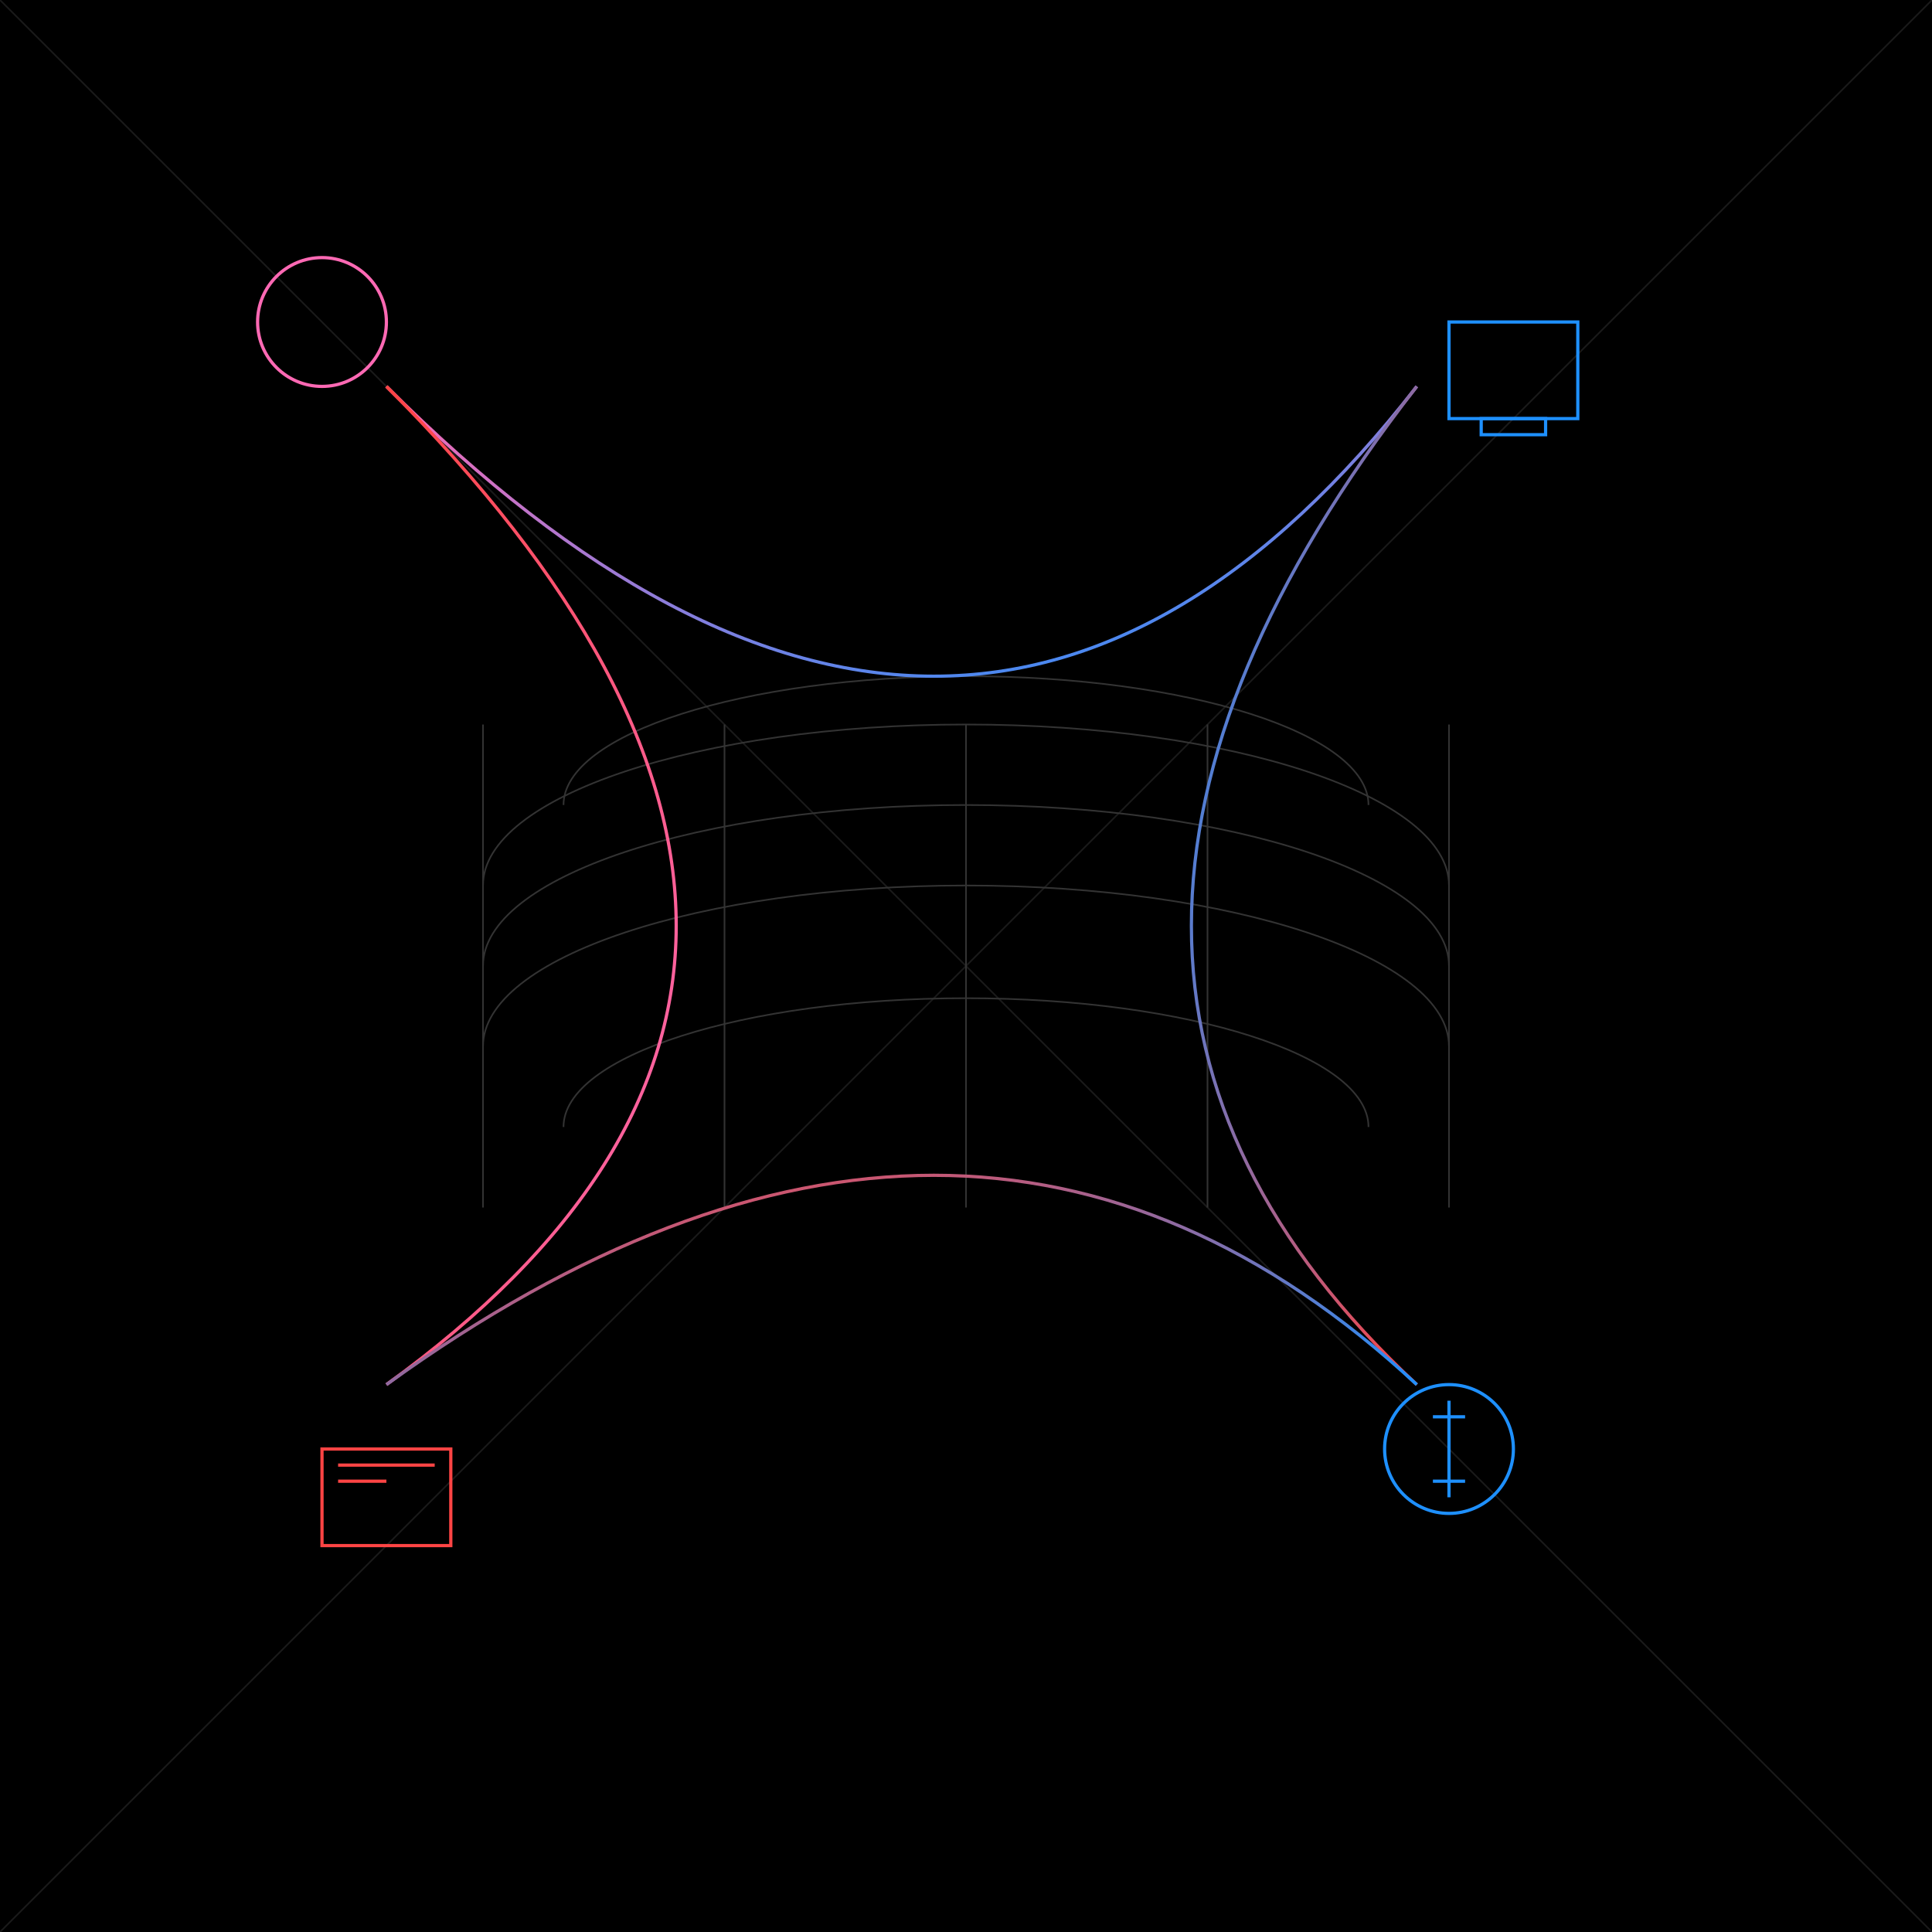
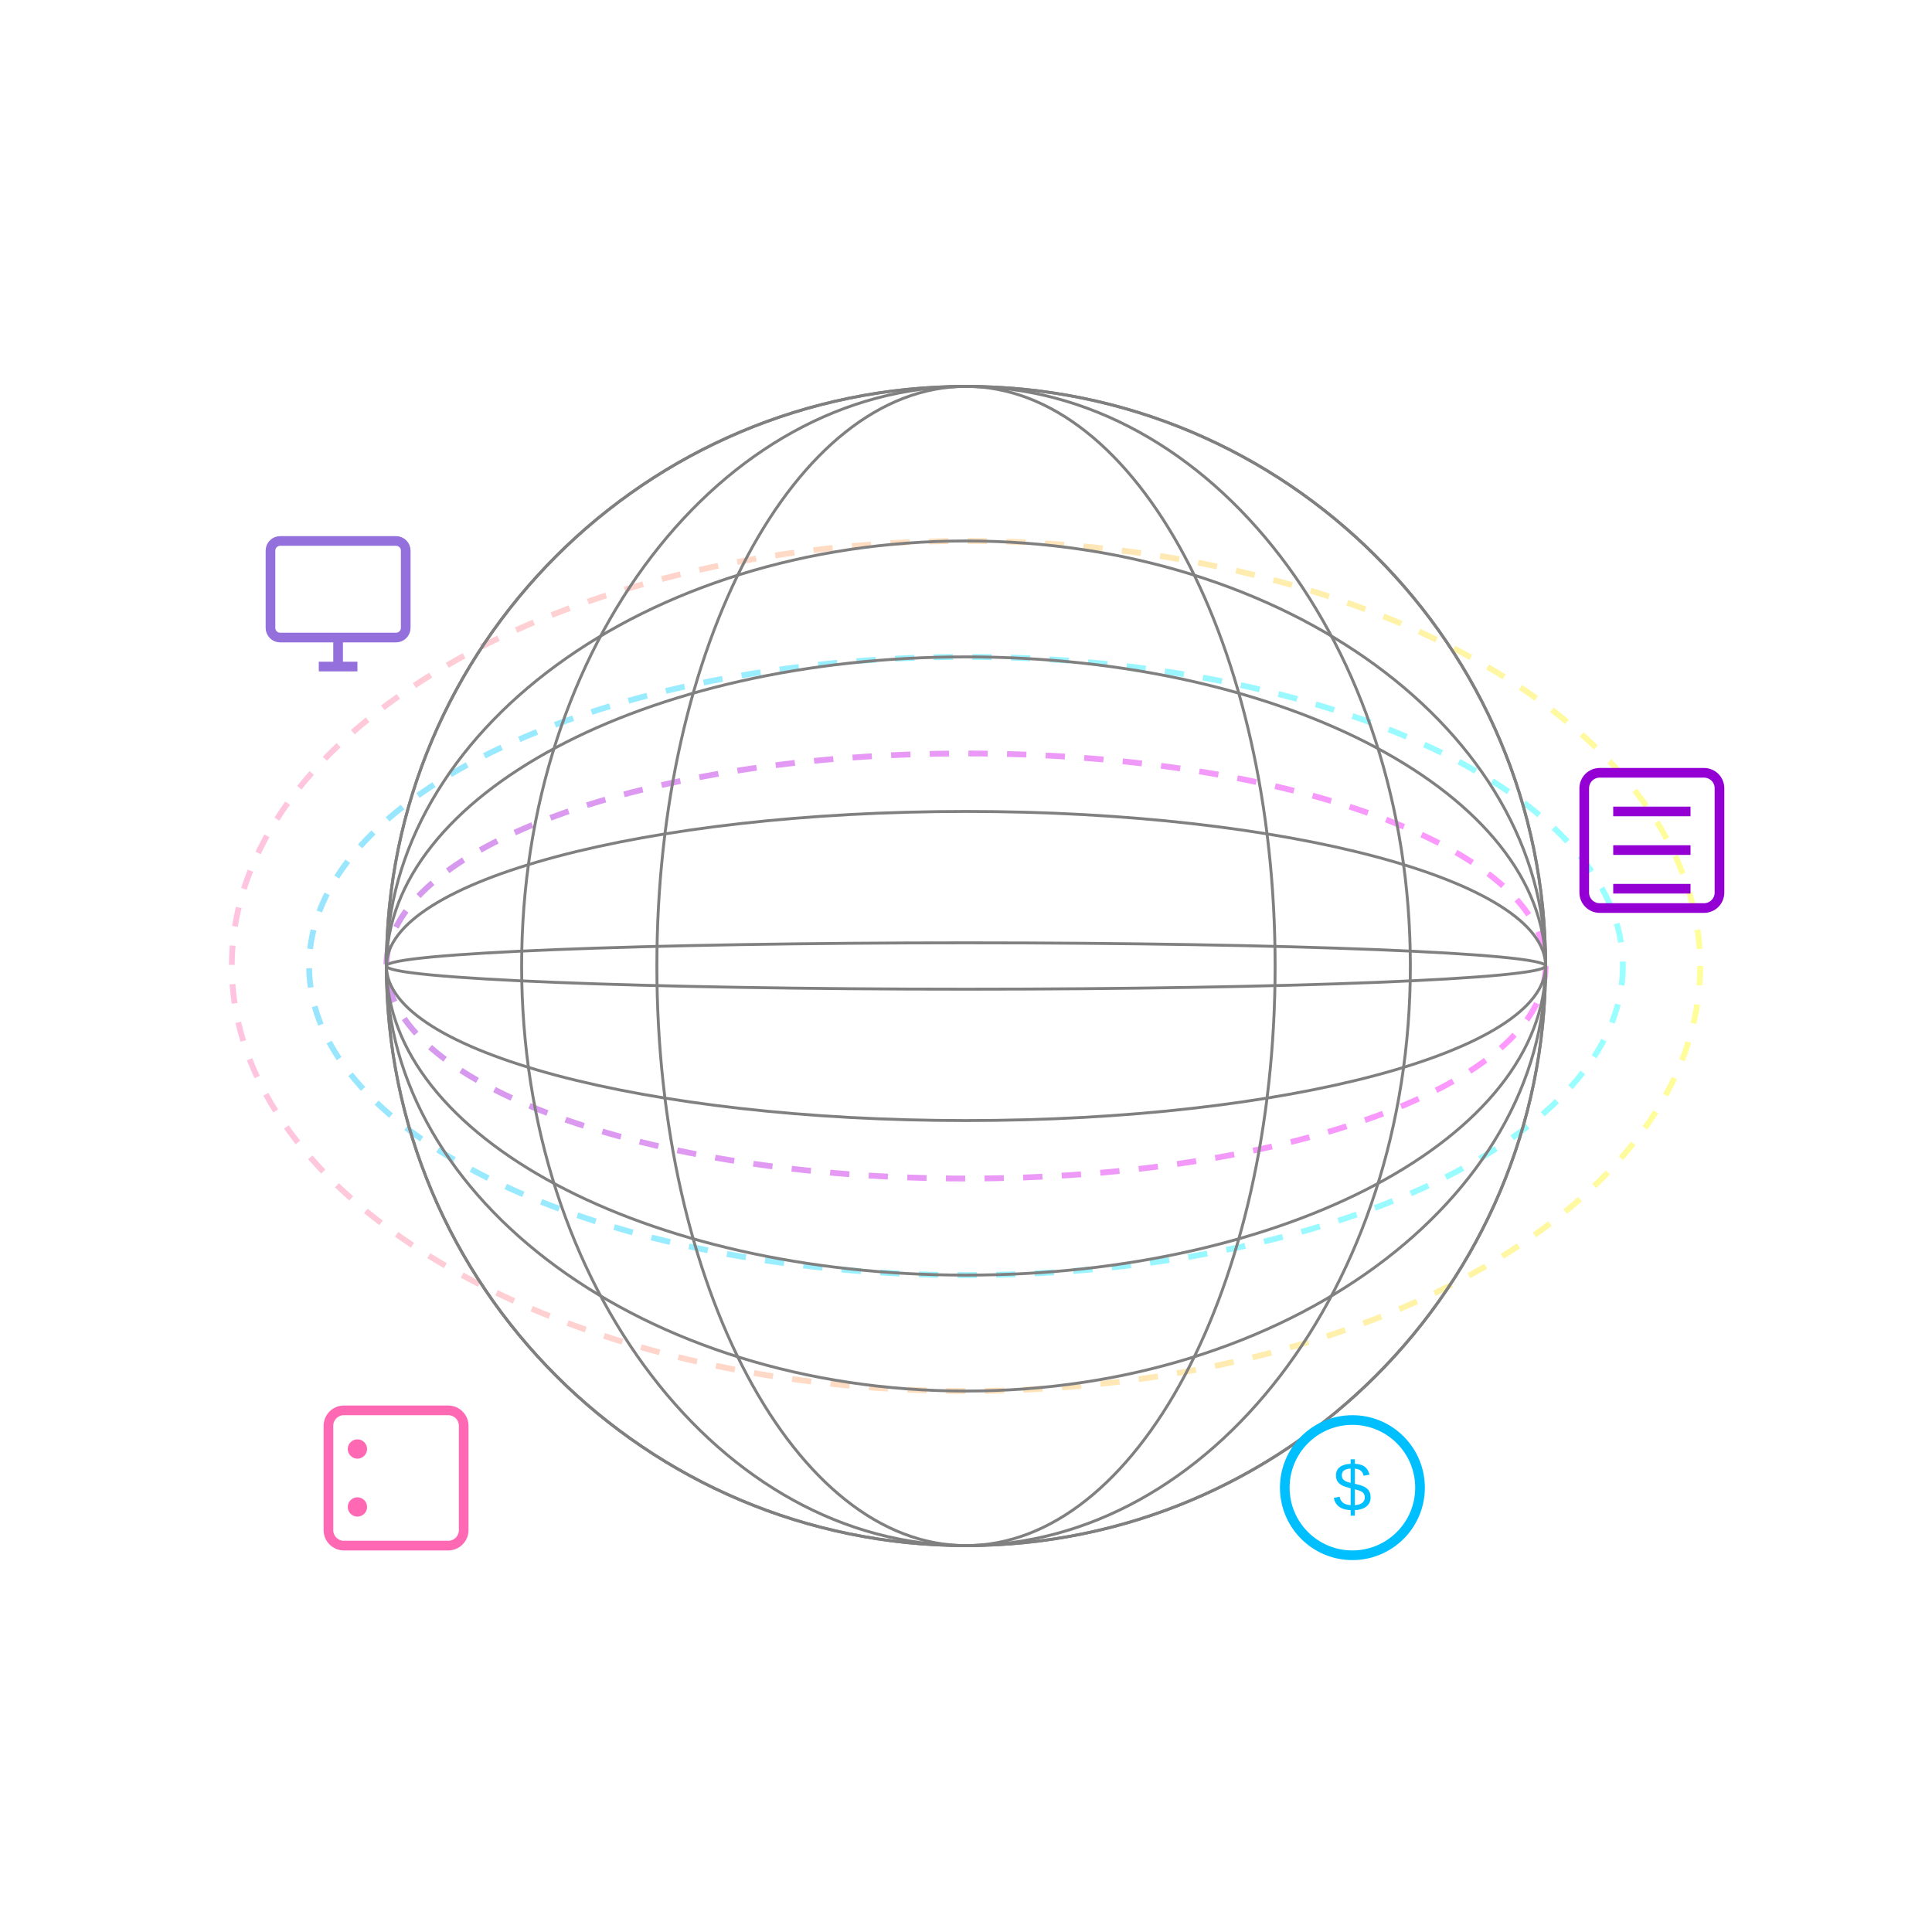
- <svg xmlns="http://www.w3.org/2000/svg" width="1200" height="1200" viewBox="0 0 1200 1200" fill="none">
-   <rect width="1200" height="1200" fill="#000000" />
-   <path d="M0 1200 L1200 0" stroke="#1A1A1A" stroke-width="1" />
-   <path d="M0 0 L1200 1200" stroke="#1A1A1A" stroke-width="1" />
-   <g transform="translate(600 600)">
-     <path d="M-300 0 A300 100 0 0 1 300 0" stroke="#333333" fill="none" stroke-width="1" />
-     <path d="M-300 -50 A300 100 0 0 1 300 -50" stroke="#333333" fill="none" stroke-width="1" />
-     <path d="M-300 50 A300 100 0 0 1 300 50" stroke="#333333" fill="none" stroke-width="1" />
-     <path d="M-250 -100 A250 80 0 0 1 250 -100" stroke="#333333" fill="none" stroke-width="1" />
-     <path d="M-250 100 A250 80 0 0 1 250 100" stroke="#333333" fill="none" stroke-width="1" />
-     <path d="M-300 -150 Q-300 0 -300 150" stroke="#333333" fill="none" stroke-width="1" />
-     <path d="M-150 -150 Q-150 0 -150 150" stroke="#333333" fill="none" stroke-width="1" />
-     <path d="M0 -150 Q0 0 0 150" stroke="#333333" fill="none" stroke-width="1" />
-     <path d="M150 -150 Q150 0 150 150" stroke="#333333" fill="none" stroke-width="1" />
-     <path d="M300 -150 Q300 0 300 150" stroke="#333333" fill="none" stroke-width="1" />
-   </g>
-   <circle cx="200" cy="200" r="40" stroke="#FF69B4" stroke-width="2" fill="none" />
-   <rect x="900" y="200" width="80" height="60" stroke="#1E90FF" stroke-width="2" fill="none" />
-   <rect x="920" y="260" width="40" height="10" stroke="#1E90FF" stroke-width="2" fill="none" />
-   <circle cx="900" cy="900" r="40" stroke="#1E90FF" stroke-width="2" fill="none" />
-   <path d="M900 870 L900 930 M890 880 L910 880 M890 920 L910 920" stroke="#1E90FF" stroke-width="2" />
-   <rect x="200" y="900" width="80" height="60" stroke="#FF4444" stroke-width="2" fill="none" />
-   <path d="M210 910 H270 M210 920 H240" stroke="#FF4444" stroke-width="2" />
-   <path d="M240 240 Q600 600 880 240" stroke="url(#gradient1)" stroke-width="2" fill="none" />
-   <path d="M240 860 Q600 600 240 240" stroke="url(#gradient2)" stroke-width="2" fill="none" />
-   <path d="M880 860 Q600 600 880 240" stroke="url(#gradient3)" stroke-width="2" fill="none" />
-   <path d="M240 860 Q600 600 880 860" stroke="url(#gradient4)" stroke-width="2" fill="none" />
+ <svg xmlns="http://www.w3.org/2000/svg" viewBox="0 0 1000 1000" style="background:black">
  <defs>
-     <linearGradient id="gradient1" x1="0%" y1="0%" x2="100%" y2="100%">
-       <stop offset="0%" style="stop-color:#FF69B4" />
-       <stop offset="100%" style="stop-color:#1E90FF" />
+     <linearGradient id="dataFlow" x1="0" y1="0" x2="1" y2="0">
+       <stop offset="0%" stop-color="darkviolet" />
+       <stop offset="100%" stop-color="magenta" />
    </linearGradient>
-     <linearGradient id="gradient2" x1="0%" y1="0%" x2="100%" y2="100%">
-       <stop offset="0%" style="stop-color:#FF4444" />
-       <stop offset="100%" style="stop-color:#FF69B4" />
+     <linearGradient id="valueFlow" x1="0" y1="0" x2="1" y2="0">
+       <stop offset="0%" stop-color="deepskyblue" />
+       <stop offset="100%" stop-color="aqua" />
    </linearGradient>
-     <linearGradient id="gradient3" x1="0%" y1="0%" x2="100%" y2="100%">
-       <stop offset="0%" style="stop-color:#1E90FF" />
-       <stop offset="100%" style="stop-color:#FF4444" />
-     </linearGradient>
-     <linearGradient id="gradient4" x1="0%" y1="0%" x2="100%" y2="100%">
-       <stop offset="0%" style="stop-color:#FF4444" />
-       <stop offset="100%" style="stop-color:#1E90FF" />
+     <linearGradient id="electricFlow" x1="0" y1="0" x2="1" y2="0">
+       <stop offset="0%" stop-color="hotpink" />
+       <stop offset="100%" stop-color="yellow" />
    </linearGradient>
  </defs>
+   <g fill="none" stroke-width="3" opacity="0.4">
+     <ellipse cx="500" cy="500" rx="300" ry="110" stroke="url(#dataFlow)" stroke-dasharray="10" stroke-dashoffset="0">
+       <animate attributeName="stroke-dashoffset" from="0" to="-20" dur="1.5s" repeatCount="indefinite" />
+     </ellipse>
+     <ellipse cx="500" cy="500" rx="340" ry="160" stroke="url(#valueFlow)" stroke-dasharray="10" stroke-dashoffset="0">
+       <animate attributeName="stroke-dashoffset" from="0" to="-20" dur="2s" repeatCount="indefinite" />
+     </ellipse>
+     <ellipse cx="500" cy="500" rx="380" ry="220" stroke="url(#electricFlow)" stroke-dasharray="10" stroke-dashoffset="0">
+       <animate attributeName="stroke-dashoffset" from="0" to="-20" dur="2.5s" repeatCount="indefinite" />
+     </ellipse>
+   </g>
+   <g stroke="gray" stroke-width="1.5" fill="none">
+     <circle cx="500" cy="500" r="300" />
+     <ellipse cx="500" cy="500" rx="300" ry="12" />
+     <ellipse cx="500" cy="500" rx="300" ry="80" />
+     <ellipse cx="500" cy="500" rx="300" ry="160" />
+     <ellipse cx="500" cy="500" rx="300" ry="220" />
+     <path d="M200,500 a300,300 0 1,0 600,0 a300,300 0 1,0 -600,0" />
+     <path d="M270,500 a230,300 0 1,0 460,0 a230,300 0 1,0 -460,0" />
+     <path d="M340,500 a160,300 0 1,0 320,0 a160,300 0 1,0 -320,0" />
+   </g>
+   <g fill="none" stroke-width="5" font-family="Arial" text-anchor="middle">
+     <rect x="820" y="400" width="70" height="70" rx="8" stroke="darkviolet" />
+     <line x1="835" y1="420" x2="875" y2="420" stroke="darkviolet" />
+     <line x1="835" y1="440" x2="875" y2="440" stroke="darkviolet" />
+     <line x1="835" y1="460" x2="875" y2="460" stroke="darkviolet" />
+     <circle cx="700" cy="770" r="35" stroke="deepskyblue" />
+     <text x="700" y="782" fill="deepskyblue" font-size="36">$</text>
+     <rect x="170" y="730" width="70" height="70" rx="8" stroke="hotpink" />
+     <circle cx="185" cy="750" r="5" fill="hotpink" />
+     <circle cx="185" cy="780" r="5" fill="hotpink" />
+     <rect x="140" y="280" width="70" height="50" rx="5" stroke="mediumpurple" />
+     <line x1="175" y1="330" x2="175" y2="345" stroke="mediumpurple" />
+     <line x1="165" y1="345" x2="185" y2="345" stroke="mediumpurple" />
+   </g>
</svg>
